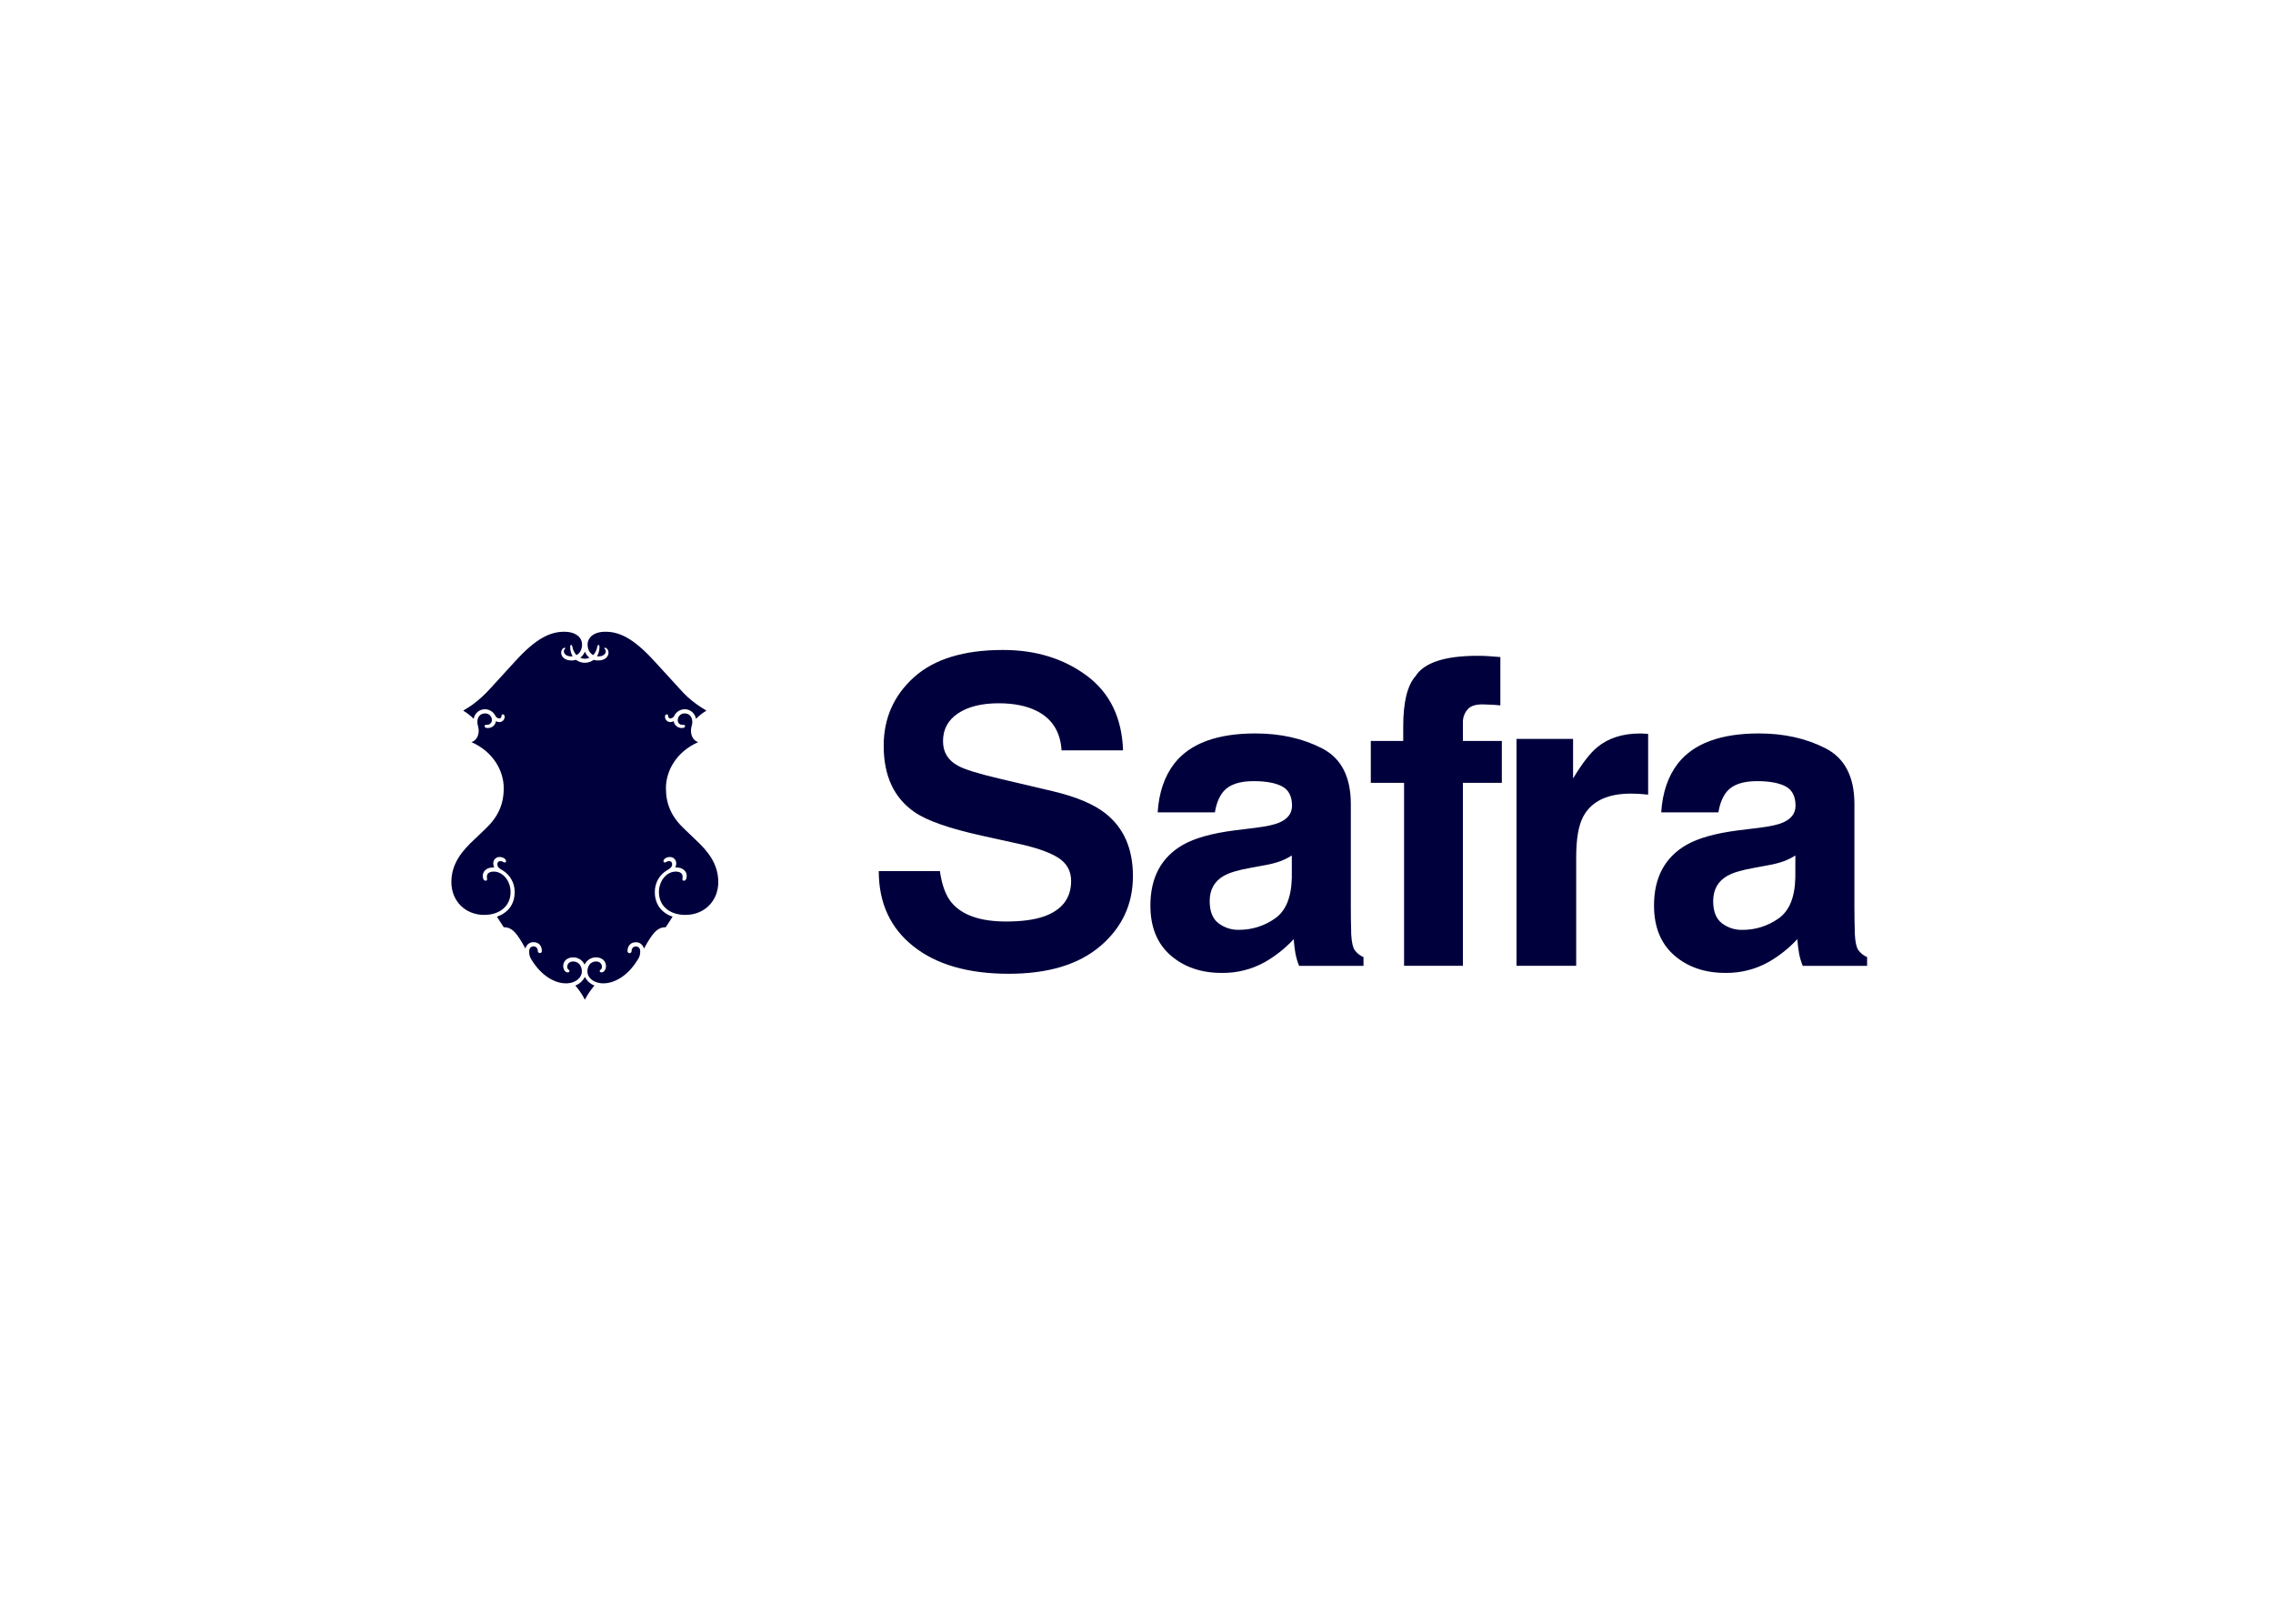
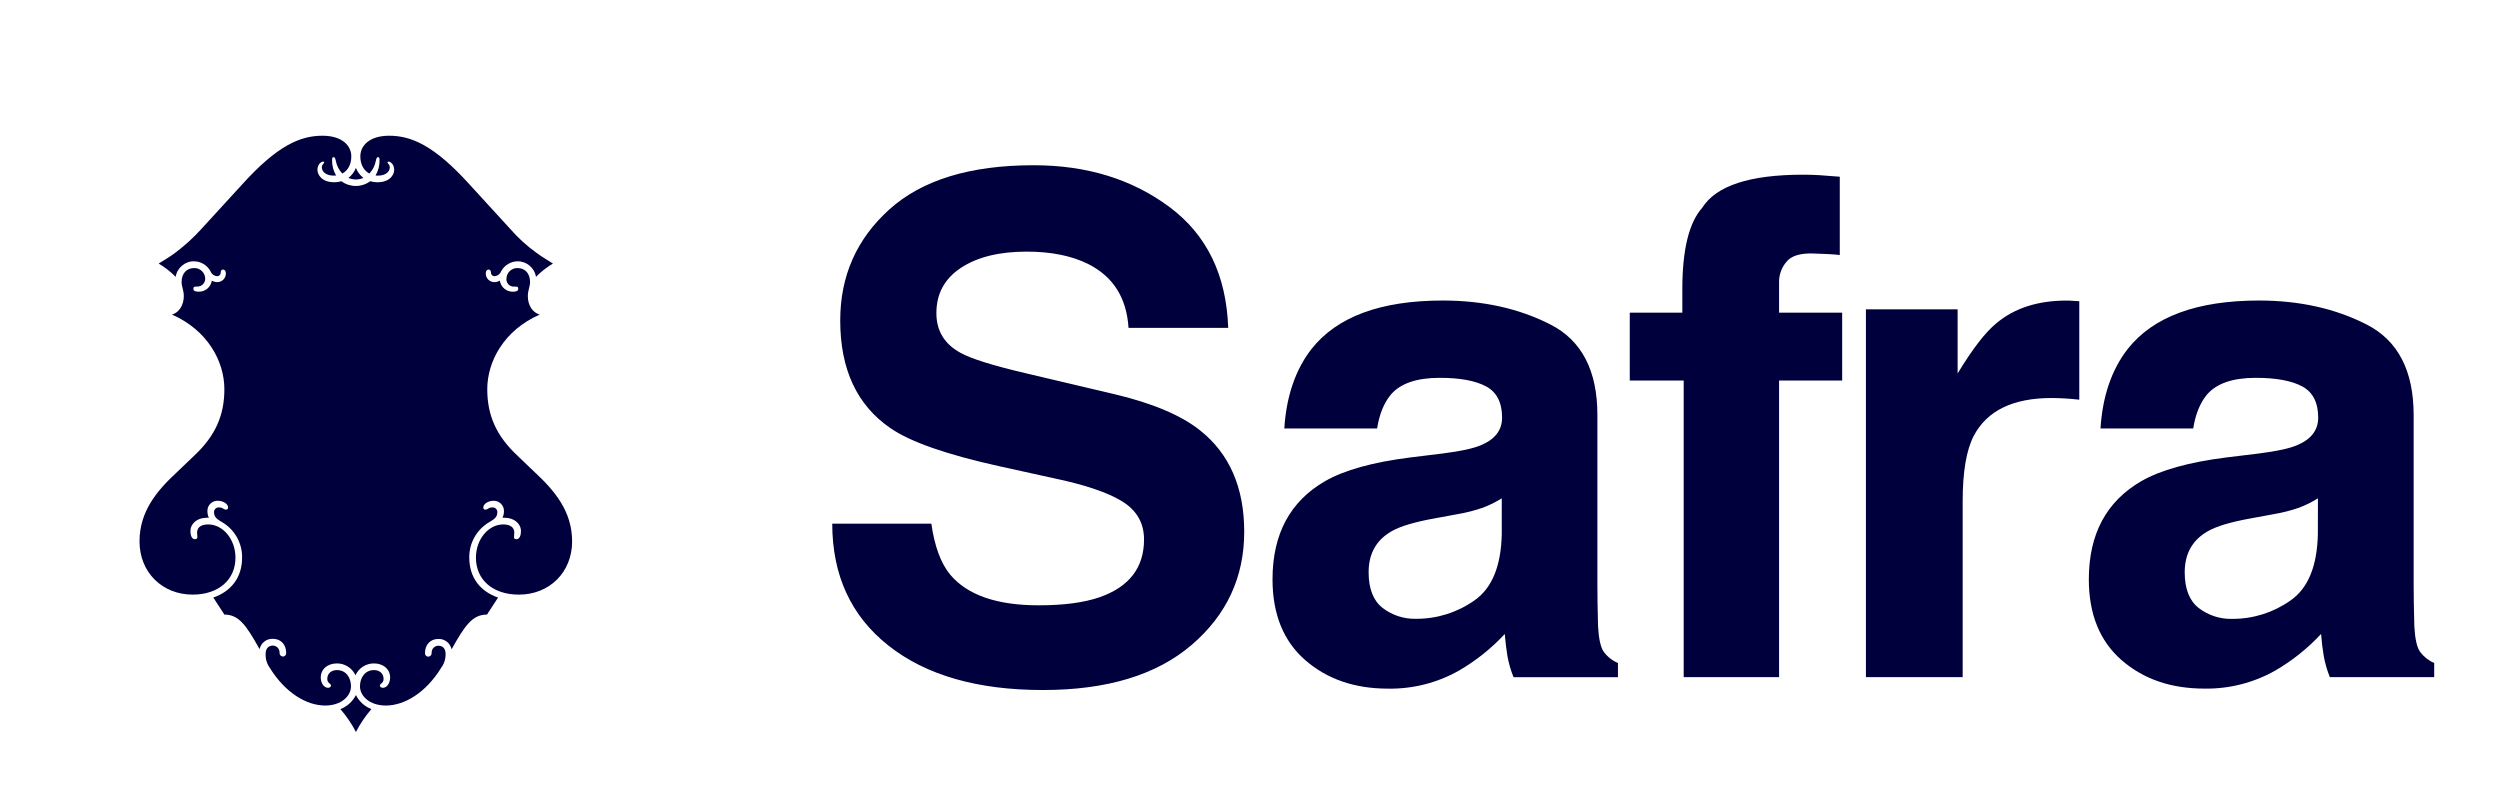
- <svg xmlns="http://www.w3.org/2000/svg" clip-rule="evenodd" fill-rule="evenodd" stroke-linejoin="round" stroke-miterlimit="2" width="560" height="400" viewBox="0 0 560 400">
+ <svg xmlns="http://www.w3.org/2000/svg" clip-rule="evenodd" fill-rule="evenodd" stroke-linejoin="round" stroke-miterlimit="2" width="380" height="120" viewBox="90 135 380 120">
  <g fill="#00003c" fill-rule="nonzero" transform="matrix(1.04956 0 0 1.04956 100 145.423)">
    <path d="m125.351 65.91c.468 3.285 1.382 5.75 2.741 7.392 2.494 2.955 6.763 4.431 12.808 4.43 3.625 0 6.567-.392 8.826-1.173 4.286-1.5 6.428-4.286 6.428-8.358 0-2.38-1.054-4.22-3.163-5.52s-5.44-2.424-9.992-3.372l-7.789-1.715c-7.655-1.694-12.916-3.535-15.782-5.52-4.848-3.323-7.272-8.52-7.272-15.592 0-6.45 2.372-11.81 7.114-16.082 4.743-4.271 11.712-6.405 20.906-6.4 7.676 0 14.224 2.011 19.644 6.034s8.261 9.863 8.524 17.522h-14.436c-.267-4.33-2.202-7.409-5.806-9.235-2.399-1.206-5.385-1.81-8.956-1.81-3.971 0-7.142.784-9.511 2.349s-3.553 3.748-3.553 6.548c0 2.582 1.172 4.504 3.515 5.767 1.499.845 4.686 1.838 9.56 2.981l12.628 2.979c5.533 1.305 9.681 3.048 12.446 5.231 4.288 3.392 6.432 8.294 6.432 14.709 0 6.583-2.541 12.05-7.623 16.402-5.083 4.35-12.262 6.525-21.539 6.523-9.473 0-16.923-2.143-22.35-6.428-5.427-4.286-8.144-10.173-8.151-17.663h14.351zm82.608-3.672c-.854.536-1.758.986-2.7 1.344-1.216.423-2.466.743-3.736.954l-3.163.585c-2.967.524-5.1 1.154-6.394 1.908-2.193 1.272-3.288 3.242-3.286 5.91 0 2.38.669 4.1 2.007 5.158 1.395 1.077 3.12 1.639 4.882 1.588 3.007.012 5.944-.911 8.404-2.64 2.559-1.76 3.888-4.969 3.989-9.625l-.003-5.183zm-8.51-6.5c2.59-.325 4.442-.733 5.557-1.22 1.999-.848 3-2.168 3.002-3.961 0-2.183-.768-3.69-2.302-4.52-1.535-.831-3.782-1.248-6.742-1.25-3.332 0-5.691.815-7.078 2.446-.992 1.204-1.651 2.832-1.979 4.883h-13.437c.295-4.656 1.603-8.484 3.922-11.484 3.693-4.694 10.035-7.04 19.026-7.04 5.858 0 11.055 1.157 15.591 3.47 4.537 2.315 6.804 6.683 6.801 13.104v24.434c0 1.697.029 3.75.095 6.161.099 1.824.375 3.06.83 3.71.527.713 1.236 1.271 2.052 1.617v2.052h-15.12c-.395-.978-.689-1.993-.879-3.03-.177-1.069-.307-2.145-.39-3.226-1.947 2.1-4.198 3.896-6.678 5.327-3.115 1.752-6.64 2.646-10.214 2.59-4.846 0-8.848-1.377-12.006-4.132-3.159-2.755-4.738-6.656-4.738-11.702 0-6.548 2.541-11.29 7.623-14.223 2.786-1.596 6.887-2.736 12.302-3.422zm54.536-40.298c.703.05 1.69.123 2.928.222v11.34c-.781-.1-2.088-.173-3.93-.223-1.842-.049-3.107.352-3.807 1.222-.677.8-1.051 1.814-1.054 2.862v4.492h9.138v9.826h-9.138v42.95h-13.813v-42.951h-7.81v-9.826h7.613v-3.418c0-5.699.961-9.625 2.882-11.78 2.018-3.192 6.883-4.787 14.597-4.787.876 0 1.673.023 2.39.07m36.424 18.183c.179.018.576.042 1.195.074v14.258c-1.328-.152-2.663-.233-4-.243-5.598 0-9.357 1.825-11.279 5.474-1.073 2.054-1.61 5.215-1.61 9.485v25.46h-14.01v-53.261h13.279v9.287c2.149-3.55 4.024-5.979 5.624-7.283 2.603-2.183 5.988-3.274 10.154-3.274.26 0 .478 0 .657.024m35.746 28.614c-.854.537-1.758.987-2.7 1.345-1.216.423-2.466.743-3.736.954l-3.163.585c-2.967.524-5.1 1.154-6.394 1.908-2.2 1.272-3.3 3.246-3.3 5.921 0 2.38.669 4.1 2.007 5.158 1.394 1.078 3.12 1.64 4.882 1.588 3.006.012 5.941-.91 8.4-2.64 2.561-1.761 3.892-4.97 3.993-9.626zm-8.51-6.498c2.59-.326 4.442-.734 5.557-1.222 1.994-.854 2.991-2.174 2.991-3.96 0-2.183-.767-3.69-2.302-4.52-1.535-.831-3.783-1.248-6.745-1.25-3.329 0-5.688.815-7.075 2.446-.991 1.204-1.651 2.832-1.979 4.883h-13.426c.295-4.656 1.603-8.484 3.922-11.484 3.693-4.694 10.035-7.04 19.026-7.04 5.858 0 11.055 1.157 15.591 3.47 4.537 2.315 6.807 6.68 6.812 13.097v24.435c0 1.697.033 3.75.098 6.161.099 1.824.375 3.06.83 3.71.527.712 1.234 1.271 2.049 1.618v2.052h-15.114c-.394-.978-.689-1.994-.878-3.031-.179-1.069-.309-2.145-.39-3.225-1.948 2.099-4.199 3.895-6.679 5.327-3.115 1.752-6.64 2.646-10.213 2.59-4.846 0-8.848-1.377-12.007-4.132-3.159-2.756-4.738-6.656-4.738-11.702 0-6.548 2.541-11.29 7.624-14.223 2.786-1.596 6.886-2.737 12.301-3.422l4.745-.577z" />
    <path d="m65.594 76.183c-3.74 0-6.196-2.14-6.196-5.35 0-2.675 1.817-4.815 3.954-4.815.854 0 1.602.32 1.602 1.175 0 .535-.214.965.32.965.32 0 .643-.32.643-1.18 0-1.055-.963-1.925-2.351-1.925h-.323c.144-.3.218-.63.214-.964 0-.011 0-.023 0-.034 0-.802-.66-1.462-1.462-1.462-.01 0-.021 0-.032 0-.748 0-1.497.43-1.497.964-.018.134.063.263.191.306.042.014.086.018.13.011.319 0 .428-.317.962-.317.027-.003.053-.005.08-.005.367 0 .67.303.67.67 0 .027-.002.054-.005.081 0 .75-.64 1.056-1.174 1.39-1.816 1.067-2.92 3.035-2.885 5.14 0 2.995 1.712 4.927 4.168 5.776l-1.602 2.464c-2.137 0-3.209 1.608-5.131 5.03-.182-.902-1.003-1.542-1.922-1.5-1.178 0-1.926.855-1.926 2.035-.026.262.166.501.428.531.011.001.023.001.034.001.275 0 .502-.226.502-.502 0-.01 0-.02-.001-.03-.002-.024-.003-.049-.003-.073 0-.533.433-.974.966-.983.748 0 1.054.535 1.054 1.175.023.732-.204 1.45-.643 2.035-2.242 3.636-5.342 5.455-8.013 5.455-2.354 0-3.742-1.39-3.742-2.78 0-1.285.748-2.355 2.03-2.355.855 0 1.389.535 1.389 1.281 0 .644-.534.644-.534.965 0 .214.214.32.429.32.643 0 1.054-.746 1.054-1.496 0-1.18-.963-2.035-2.351-2.035-1.148-.005-2.197.669-2.67 1.715-.476-1.044-1.524-1.717-2.672-1.715-1.405 0-2.354.856-2.354 2.035 0 .75.428 1.496 1.054 1.496.21 0 .425-.106.425-.32 0-.32-.534-.32-.534-.965 0-.746.534-1.281 1.406-1.281 1.279 0 2.028 1.056 2.028 2.355 0 1.39-1.389 2.78-3.74 2.78-2.67 0-5.77-1.82-8.016-5.455-.429-.595-.643-1.319-.607-2.052 0-.641.32-1.176 1.054-1.176.533.009.966.45.966.983 0 .024-.001.049-.003.073-.001.01-.001.02-.001.03 0 .275.227.502.502.502.01 0 .019 0 .029-.001.263-.029.456-.268.429-.531 0-1.18-.748-2.035-1.922-2.035-.921-.045-1.744.596-1.926 1.5-1.908-3.407-2.977-5.012-5.103-5.012l-1.602-2.464c2.46-.855 4.168-2.78 4.168-5.776.034-2.105-1.071-4.073-2.886-5.14-.534-.32-1.173-.64-1.173-1.39-.003-.026-.005-.052-.005-.078 0-.369.304-.673.673-.673.027 0 .054.002.08.005.535 0 .64.317.96.317.014.002.027.003.041.003.156 0 .284-.128.284-.284 0-.012 0-.024-.002-.036 0-.535-.748-.964-1.497-.964-.609-.017-1.168.351-1.393.917-.073.184-.109.38-.104.579-.004.334.07.664.214.964h-.32c-1.405 0-2.35.856-2.35 1.926 0 .858.32 1.179.64 1.179.533 0 .319-.43.319-.965 0-.855.748-1.175 1.606-1.175 2.137 0 3.953 2.14 3.953 4.815 0 3.21-2.46 5.35-6.199 5.35-4.382 0-7.696-3.21-7.696-7.705 0-4.39 2.566-7.392 5.45-10.056l2.46-2.355c3.1-2.89 4.38-5.885 4.38-9.627 0-4.069-2.46-8.563-7.584-10.809 1.054-.32 1.708-1.408 1.708-2.675 0-.855-.32-1.387-.32-2.03 0-1.286.748-2.035 1.817-2.035.851-.028 1.574.649 1.602 1.5.001.017.001.035.001.052 0 .618-.509 1.127-1.127 1.127-.017 0-.034 0-.051-.001-.32 0-.534 0-.534.32s.323.426.748.426c.951.032 1.784-.663 1.922-1.605.23.134.488.208.752.215.017.001.033.001.05.001.676 0 1.231-.556 1.231-1.231 0-.018 0-.037-.001-.055 0-.214-.106-.535-.425-.535-.215 0-.32.215-.32.426.001.011.001.022.001.033 0 .278-.229.507-.507.507-.01 0-.019 0-.029-.001-.438-.043-.813-.336-.962-.75-.477-.853-1.374-1.39-2.351-1.408-1.322-.023-2.471.943-2.675 2.25-.733-.745-1.56-1.391-2.46-1.922.854-.54 1.603-.965 2.46-1.61 1.352-1.022 2.605-2.168 3.743-3.424l5.876-6.42c5.13-5.67 8.434-7.06 11.65-7.06 2.779 0 4.167 1.39 4.167 2.995 0 1.179-.502 2.052-1.304 2.481-.487-.507-.813-1.148-.938-1.84-.109-.532-.214-.532-.323-.532-.215 0-.215.21-.215.426-.02.782.18 1.554.577 2.228-.116 0-.236.02-.352.02-1.054 0-1.708-.538-1.708-1.178-.01-.2.069-.395.215-.532.21-.215.105-.324 0-.324-.429 0-.858.535-.858 1.176 0 .75.643 1.82 2.46 1.82.342 0 .682-.051 1.009-.152 1.238.917 2.94.917 4.178 0 .328.101.67.152 1.012.152 1.814 0 2.46-1.056 2.46-1.82 0-.64-.428-1.176-.854-1.176-.105 0-.214.11 0 .324.143.139.219.333.211.532 0 .64-.64 1.179-1.708 1.179-.123 0-.246 0-.351-.021.397-.674.597-1.446.576-2.228 0-.215 0-.426-.214-.426-.106 0-.215 0-.32.531-.127.692-.453 1.331-.938 1.841-.801-.43-1.308-1.302-1.308-2.481 0-1.605 1.389-2.996 4.168-2.996 3.205 0 6.52 1.39 11.65 7.061l5.876 6.42c1.112 1.281 2.368 2.43 3.742 3.425.854.644 1.603 1.056 2.46 1.608-.9.53-1.727 1.177-2.46 1.922-.208-1.304-1.354-2.268-2.674-2.249-.977.017-1.875.554-2.351 1.408-.149.413-.523.706-.96.75-.01.001-.02.001-.03.001-.277 0-.505-.228-.505-.505 0-.012 0-.023.001-.035 0-.21-.109-.426-.32-.426-.323 0-.428.32-.428.535-.001.017-.001.033-.001.05 0 .678.558 1.236 1.236 1.236.016 0 .031 0 .047-.001.264-.007.522-.081.75-.215.14.94.971 1.634 1.921 1.605.43 0 .749-.105.749-.425s-.215-.32-.534-.32c-.043.005-.087.008-.131.008-.577 0-1.052-.475-1.052-1.052 0-.045.003-.091.009-.136.031-.849.75-1.523 1.599-1.5 1.072 0 1.82.75 1.82 2.035 0 .644-.323 1.176-.323 2.031 0 1.285.643 2.355 1.711 2.675-5.13 2.246-7.587 6.74-7.587 10.81 0 3.741 1.283 6.736 4.379 9.626l2.46 2.355c2.885 2.675 5.45 5.667 5.45 10.056 0 4.495-3.314 7.705-7.696 7.705zm-23.577 19.897c-.612-1.192-1.366-2.305-2.246-3.315.975-.377 1.775-1.102 2.246-2.035.47.932 1.269 1.657 2.242 2.035-.878 1.011-1.631 2.124-2.242 3.315zm1.079-80.251c-.687.31-1.474.31-2.161 0 .485-.375.859-.875 1.082-1.447.222.571.595 1.072 1.079 1.447z" />
  </g>
</svg>
